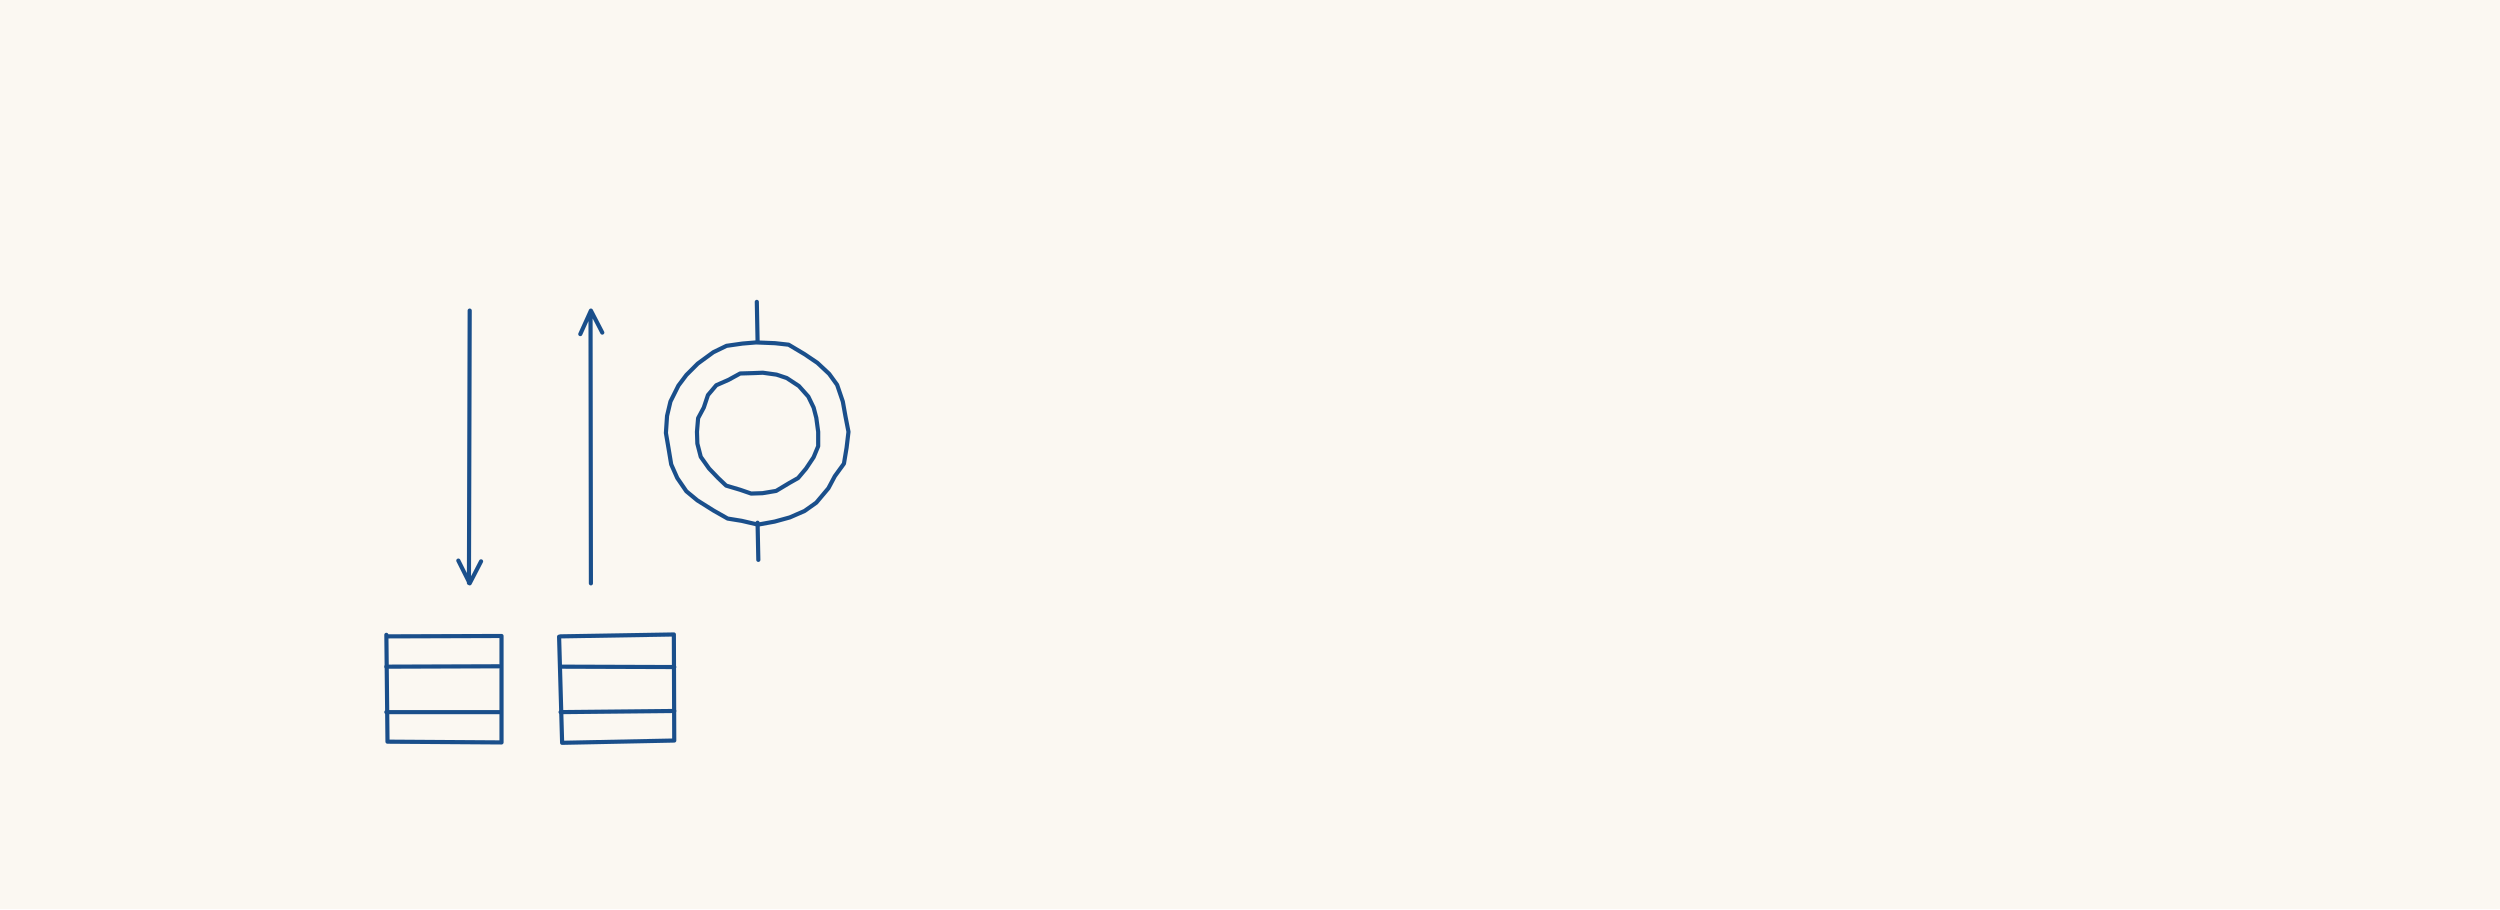
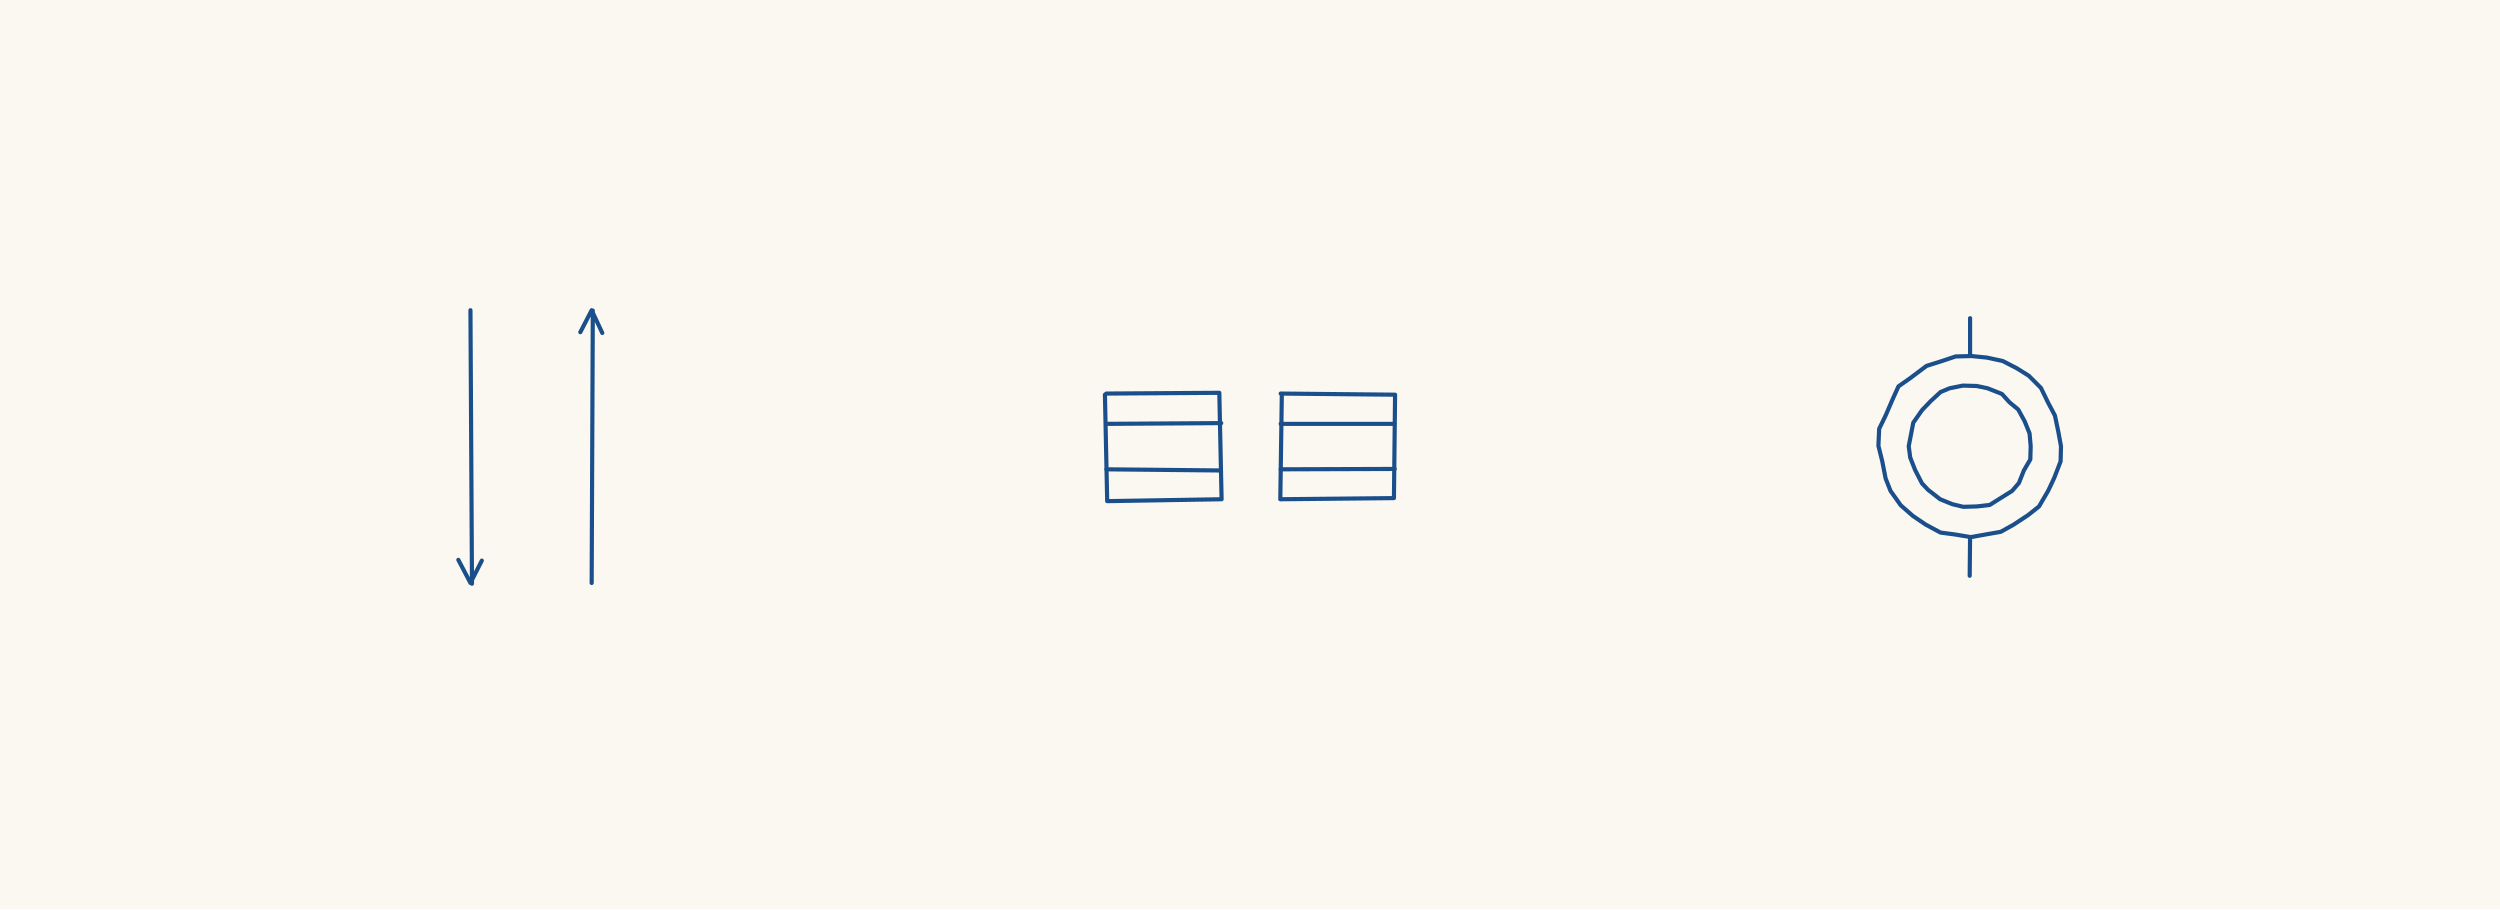
<svg xmlns="http://www.w3.org/2000/svg" viewBox="0 0 660 240" role="img" aria-label="ボールペン画: handson-09-csharp-websocket-server">
  <rect width="660" height="240" fill="#fbf8f2" />
  <g stroke="#1a4f8b" stroke-width="1.1" fill="none" stroke-linecap="round" stroke-linejoin="round">
-     <path d="M 124.0 82.0 L 123.8 153.9 M 124.0 154.0 L 121.0 148.0 M 124.0 154.0 L 127.0 148.2" />
-     <path d="M 156.0 154.0 L 155.9 82.2 M 156.0 82.0 L 159.0 87.8 M 156.0 82.0 L 153.2 88.2" />
-     <path d="M 102.0 168.0 L 132.4 167.9 L 132.4 196.0 L 102.3 195.8 L 102.0 167.6 Z" />
-     <path d="M 148.0 168.0 L 177.9 167.5 L 178.0 195.5 L 148.4 196.1 L 147.6 168.1 Z" />
-     <path d="M 102.0 176.0 L 131.7 175.9" />
-     <path d="M 148.0 176.0 L 178.0 176.1" />
-     <path d="M 102.0 188.0 L 132.0 188.0" />
-     <path d="M 148.0 188.0 L 178.0 187.7" />
-     <path d="M 224.0 114.0 L 223.5 118.2 L 222.8 122.4 L 220.4 125.7 L 218.7 128.9 L 215.5 132.7 L 212.4 134.9 L 208.5 136.6 L 204.5 137.7 L 200.1 138.5 L 195.8 137.5 L 192.1 136.9 L 188.4 134.8 L 184.1 132.1 L 181.2 129.7 L 178.8 126.2 L 177.2 122.6 L 176.5 118.4 L 175.8 114.3 L 176.1 109.8 L 177.0 106.0 L 179.1 101.8 L 181.2 99.0 L 184.2 96.0 L 188.3 93.0 L 191.8 91.3 L 196.0 90.7 L 199.6 90.4 L 204.6 90.6 L 208.2 91.0 L 212.4 93.5 L 215.8 95.8 L 218.9 98.7 L 221.0 101.6 L 222.5 106.0 L 223.2 109.9 Z" />
-     <path d="M 216.0 114.0 L 216.0 117.8 L 214.8 120.7 L 212.8 123.7 L 210.7 126.2 L 208.4 127.5 L 204.9 129.6 L 201.3 130.2 L 198.3 130.3 L 195.4 129.3 L 191.7 128.2 L 189.6 126.2 L 187.2 123.7 L 185.0 120.6 L 184.1 117.1 L 184.0 114.0 L 184.3 110.4 L 185.8 107.6 L 186.9 104.3 L 189.1 101.7 L 192.3 100.3 L 195.4 98.6 L 198.8 98.5 L 201.4 98.4 L 205.0 98.9 L 207.7 99.8 L 210.9 101.9 L 213.4 104.7 L 214.8 107.6 L 215.5 110.3 Z" />
-     <path d="M 200.0 90.0 L 199.8 79.7" />
-     <path d="M 200.0 138.0 L 200.2 147.8" />
+     <g transform="translate(0.2 -0.1)">
+       <path d="M 124.0 82.0 L 124.4 154.2 M 124.0 154.0 L 120.8 147.9 M 124.0 154.0 L 127.0 148.1" />
+       <path d="M 156.0 154.0 L 156.3 82.1 M 156.0 82.0 L 158.8 88.0 M 156.0 82.0 L 153.0 87.8" />
+     </g>
+     <g transform="translate(190.1 -64.1)">
+       <path d="M 102.0 168.0 L 131.8 167.8 L 132.4 195.9 L 102.2 196.4 L 101.6 168.3 Z" />
+       <path d="M 148.0 168.0 L 178.2 168.3 L 177.9 195.6 L 147.9 195.9 L 148.3 168.3 Z" />
+       <path d="M 102.0 176.0 L 132.3 175.8" />
+       <path d="M 148.0 176.0 L 178.0 176.0" />
+       <path d="M 102.0 188.0 L 131.9 188.3" />
+       <path d="M 148.0 188.0 L 178.1 187.9" />
+     </g>
+     <g transform="translate(320.1 3.8)">
+       <path d="M 224.0 114.0 L 223.9 118.0 L 222.2 122.4 L 220.6 125.8 L 218.2 129.9 L 215.3 132.2 L 211.5 134.7 L 208.1 136.6 L 204.1 137.3 L 200.2 138.0 L 196.0 137.3 L 192.2 136.8 L 188.3 134.7 L 184.9 132.4 L 181.7 129.6 L 179.0 125.8 L 177.7 122.5 L 176.8 117.9 L 175.8 113.9 L 176.0 109.4 L 177.7 105.9 L 179.6 101.5 L 181.1 98.2 L 184.1 96.1 L 188.5 92.8 L 192.3 91.6 L 196.2 90.3 L 200.4 90.2 L 204.4 90.6 L 208.6 91.5 L 212.3 93.4 L 215.5 95.4 L 218.7 98.6 L 220.6 102.5 L 222.4 105.9 L 223.3 110.2 Z" />
+       <path d="M 216.0 114.0 L 215.9 117.5 L 214.2 120.4 L 212.9 123.7 L 211.1 125.8 L 207.9 127.8 L 205.2 129.5 L 201.8 129.9 L 198.2 130.0 L 195.3 129.3 L 192.1 128.0 L 188.9 125.5 L 187.3 123.8 L 185.5 120.3 L 184.2 117.0 L 183.8 114.0 L 184.5 110.4 L 185.0 107.8 L 187.3 104.5 L 189.6 102.1 L 192.2 99.7 L 194.6 98.7 L 198.1 98.0 L 201.7 98.1 L 204.6 98.7 L 208.4 100.2 L 210.4 102.4 L 212.7 104.3 L 214.4 107.4 L 215.7 110.6 Z" />
+       <path d="M 200.0 90.0 L 200.0 80.2" />
+       <path d="M 200.0 138.0 L 199.9 148.2" />
+     </g>
  </g>
</svg>
